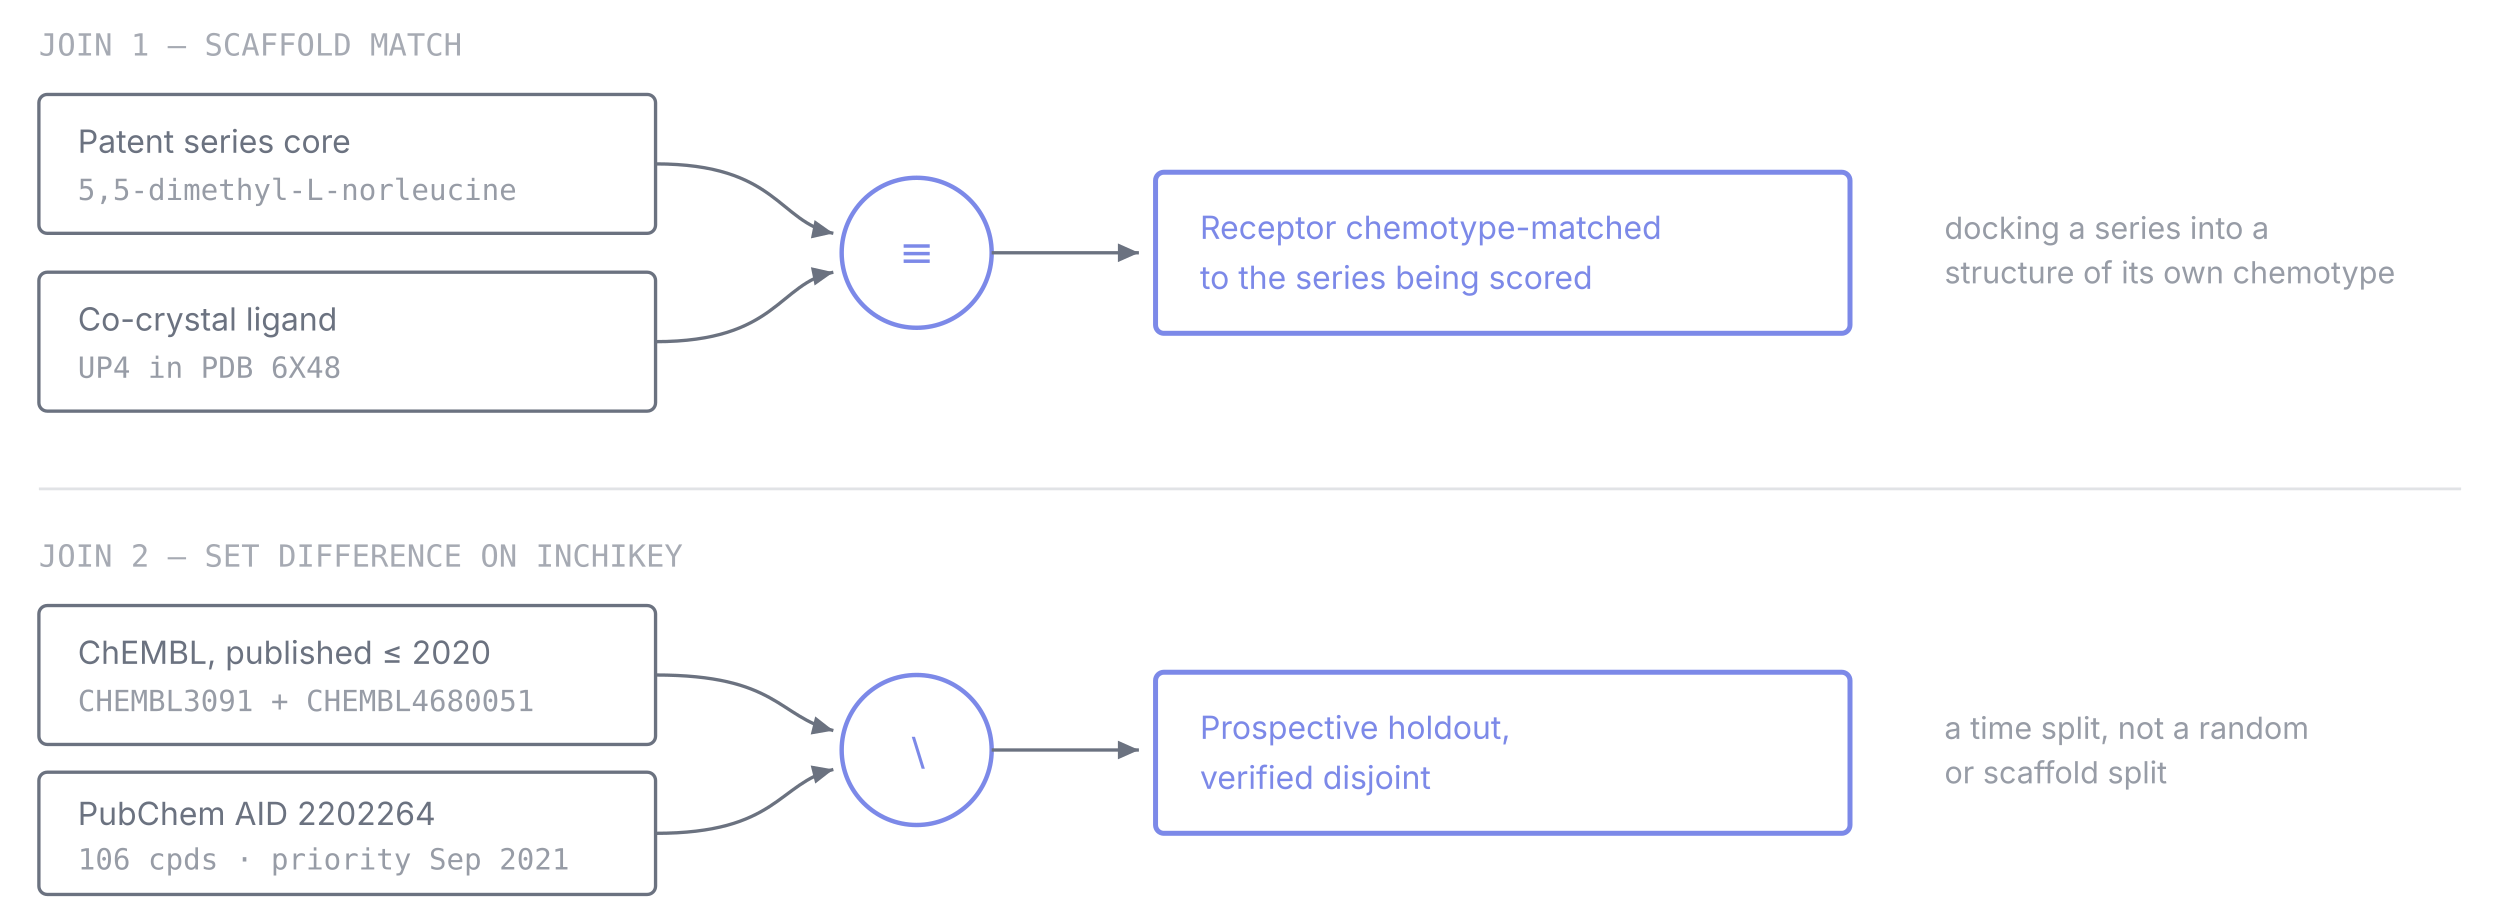
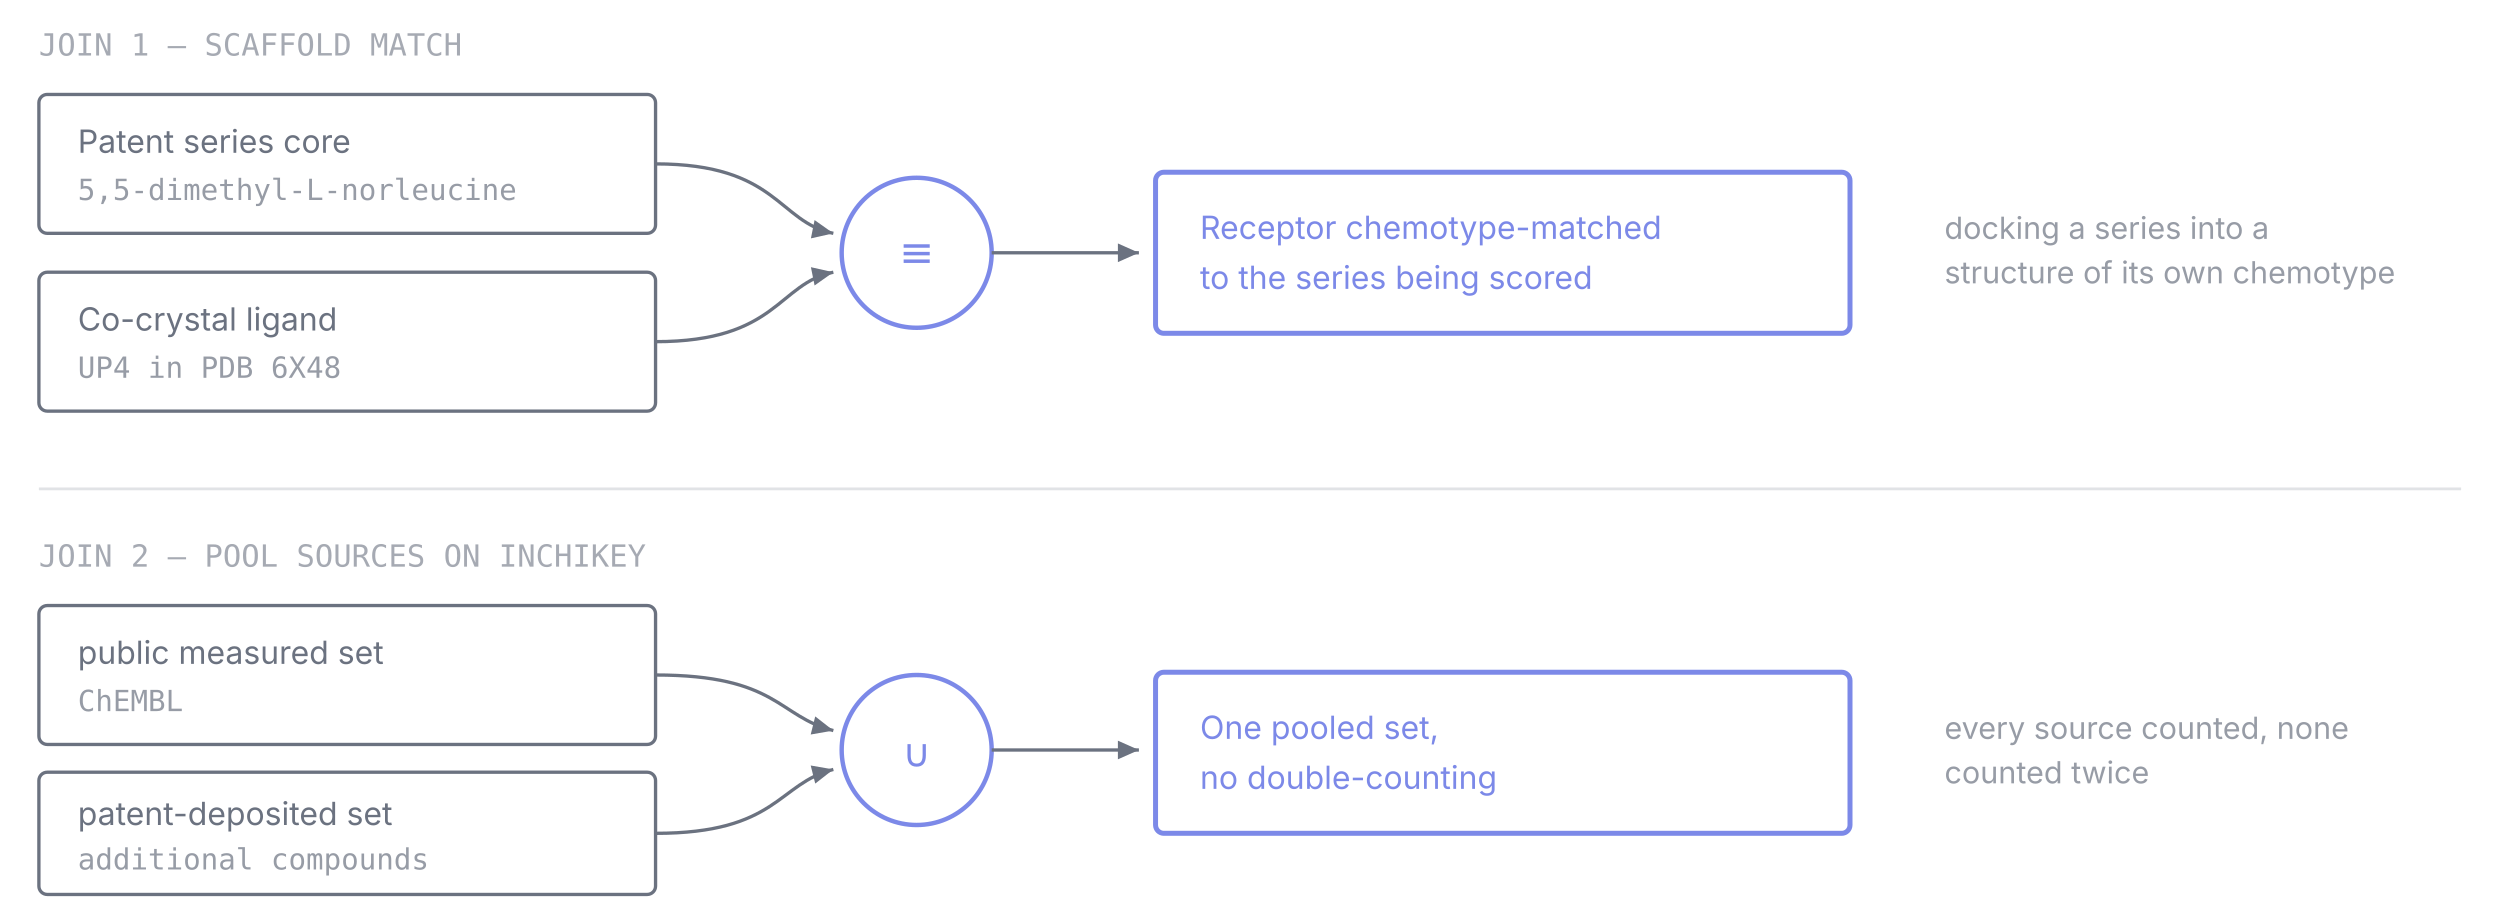
<svg xmlns="http://www.w3.org/2000/svg" width="900" height="330" viewBox="0 0 900 330" role="img" aria-label="Two cross-source joins. A patent series scaffold matched to a co-crystal ligand yields a chemotype-matched receptor. An InChIKey set difference between a ChEMBL set and a PubChem assay yields a prospective holdout with no overlap.">
  <defs>
    <marker id="b1" viewBox="0 0 10 10" refX="9" refY="5" markerWidth="7" markerHeight="7" orient="auto-start-reverse">
      <path d="M0,1 L9,5 L0,9 z" fill="#6B7280" />
    </marker>
  </defs>
  <g font-family="ui-sans-serif, -apple-system, sans-serif" font-size="12" fill="#6B7280">
    <text x="14" y="20" font-size="11" font-family="ui-monospace, Menlo, monospace" opacity=".6">JOIN 1 — SCAFFOLD MATCH</text>
    <rect x="14" y="34" width="222" height="50" rx="3" fill="none" stroke="#6B7280" stroke-width="1.2" />
    <text x="28" y="55" font-size="11.5">Patent series core</text>
    <text x="28" y="72" font-size="10.5" opacity=".7" font-family="ui-monospace, Menlo, monospace">5,5-dimethyl-L-norleucine</text>
    <rect x="14" y="98" width="222" height="50" rx="3" fill="none" stroke="#6B7280" stroke-width="1.2" />
    <text x="28" y="119" font-size="11.5">Co-crystal ligand</text>
    <text x="28" y="136" font-size="10.5" opacity=".7" font-family="ui-monospace, Menlo, monospace">UP4 in PDB 6X48</text>
    <circle cx="330" cy="91" r="27" fill="none" stroke="#7C89E8" stroke-width="1.6" />
    <text x="330" y="96" text-anchor="middle" font-size="15" fill="#7C89E8">≡</text>
    <rect x="416" y="62" width="250" height="58" rx="3" fill="none" stroke="#7C89E8" stroke-width="1.8" />
    <text x="432" y="86" fill="#7C89E8" font-size="11.5">Receptor chemotype-matched</text>
    <text x="432" y="104" fill="#7C89E8" font-size="11.5">to the series being scored</text>
    <g stroke="#6B7280" stroke-width="1.2" fill="none" marker-end="url(#b1)">
      <path d="M236,59 C280,59 280,80 300,84" />
      <path d="M236,123 C280,123 280,102 300,98" />
      <line x1="357" y1="91" x2="410" y2="91" />
    </g>
    <text x="700" y="86" font-size="11" opacity=".7">docking a series into a</text>
    <text x="700" y="102" font-size="11" opacity=".7">structure of its own chemotype</text>
    <line x1="14" y1="176" x2="886" y2="176" stroke="#6B7280" opacity=".2" />
-     <text x="14" y="204" font-size="11" font-family="ui-monospace, Menlo, monospace" opacity=".6">JOIN 2 — SET DIFFERENCE ON INCHIKEY</text>
+     <text x="14" y="204" font-size="11" font-family="ui-monospace, Menlo, monospace" opacity=".6">JOIN 2 — POOL SOURCES ON INCHIKEY</text>
    <rect x="14" y="218" width="222" height="50" rx="3" fill="none" stroke="#6B7280" stroke-width="1.2" />
-     <text x="28" y="239" font-size="11.5">ChEMBL, published ≤ 2020</text>
-     <text x="28" y="256" font-size="10.5" opacity=".7" font-family="ui-monospace, Menlo, monospace">CHEMBL3091 + CHEMBL4680051</text>
+     <text x="28" y="239" font-size="11.5">public measured set</text>
+     <text x="28" y="256" font-size="10.5" opacity=".7" font-family="ui-monospace, Menlo, monospace">ChEMBL</text>
    <rect x="14" y="278" width="222" height="44" rx="3" fill="none" stroke="#6B7280" stroke-width="1.2" />
-     <text x="28" y="297" font-size="11.5">PubChem AID 2202264</text>
-     <text x="28" y="313" font-size="10.5" opacity=".7" font-family="ui-monospace, Menlo, monospace">106 cpds · priority Sep 2021</text>
+     <text x="28" y="297" font-size="11.5">patent-deposited set</text>
+     <text x="28" y="313" font-size="10.5" opacity=".7" font-family="ui-monospace, Menlo, monospace">additional compounds</text>
    <circle cx="330" cy="270" r="27" fill="none" stroke="#7C89E8" stroke-width="1.6" />
-     <text x="330" y="276" text-anchor="middle" font-size="14" fill="#7C89E8">∖</text>
+     <text x="330" y="276" text-anchor="middle" font-size="14" fill="#7C89E8">∪</text>
    <rect x="416" y="242" width="250" height="58" rx="3" fill="none" stroke="#7C89E8" stroke-width="1.8" />
-     <text x="432" y="266" fill="#7C89E8" font-size="11.5">Prospective holdout,</text>
-     <text x="432" y="284" fill="#7C89E8" font-size="11.5">verified disjoint</text>
+     <text x="432" y="266" fill="#7C89E8" font-size="11.5">One pooled set,</text>
+     <text x="432" y="284" fill="#7C89E8" font-size="11.5">no double-counting</text>
    <g stroke="#6B7280" stroke-width="1.2" fill="none" marker-end="url(#b1)">
      <path d="M236,243 C280,243 280,258 300,263" />
      <path d="M236,300 C280,300 280,282 300,277" />
      <line x1="357" y1="270" x2="410" y2="270" />
    </g>
-     <text x="700" y="266" font-size="11" opacity=".7">a time split, not a random</text>
-     <text x="700" y="282" font-size="11" opacity=".7">or scaffold split</text>
+     <text x="700" y="266" font-size="11" opacity=".7">every source counted, none</text>
+     <text x="700" y="282" font-size="11" opacity=".7">counted twice</text>
  </g>
</svg>
